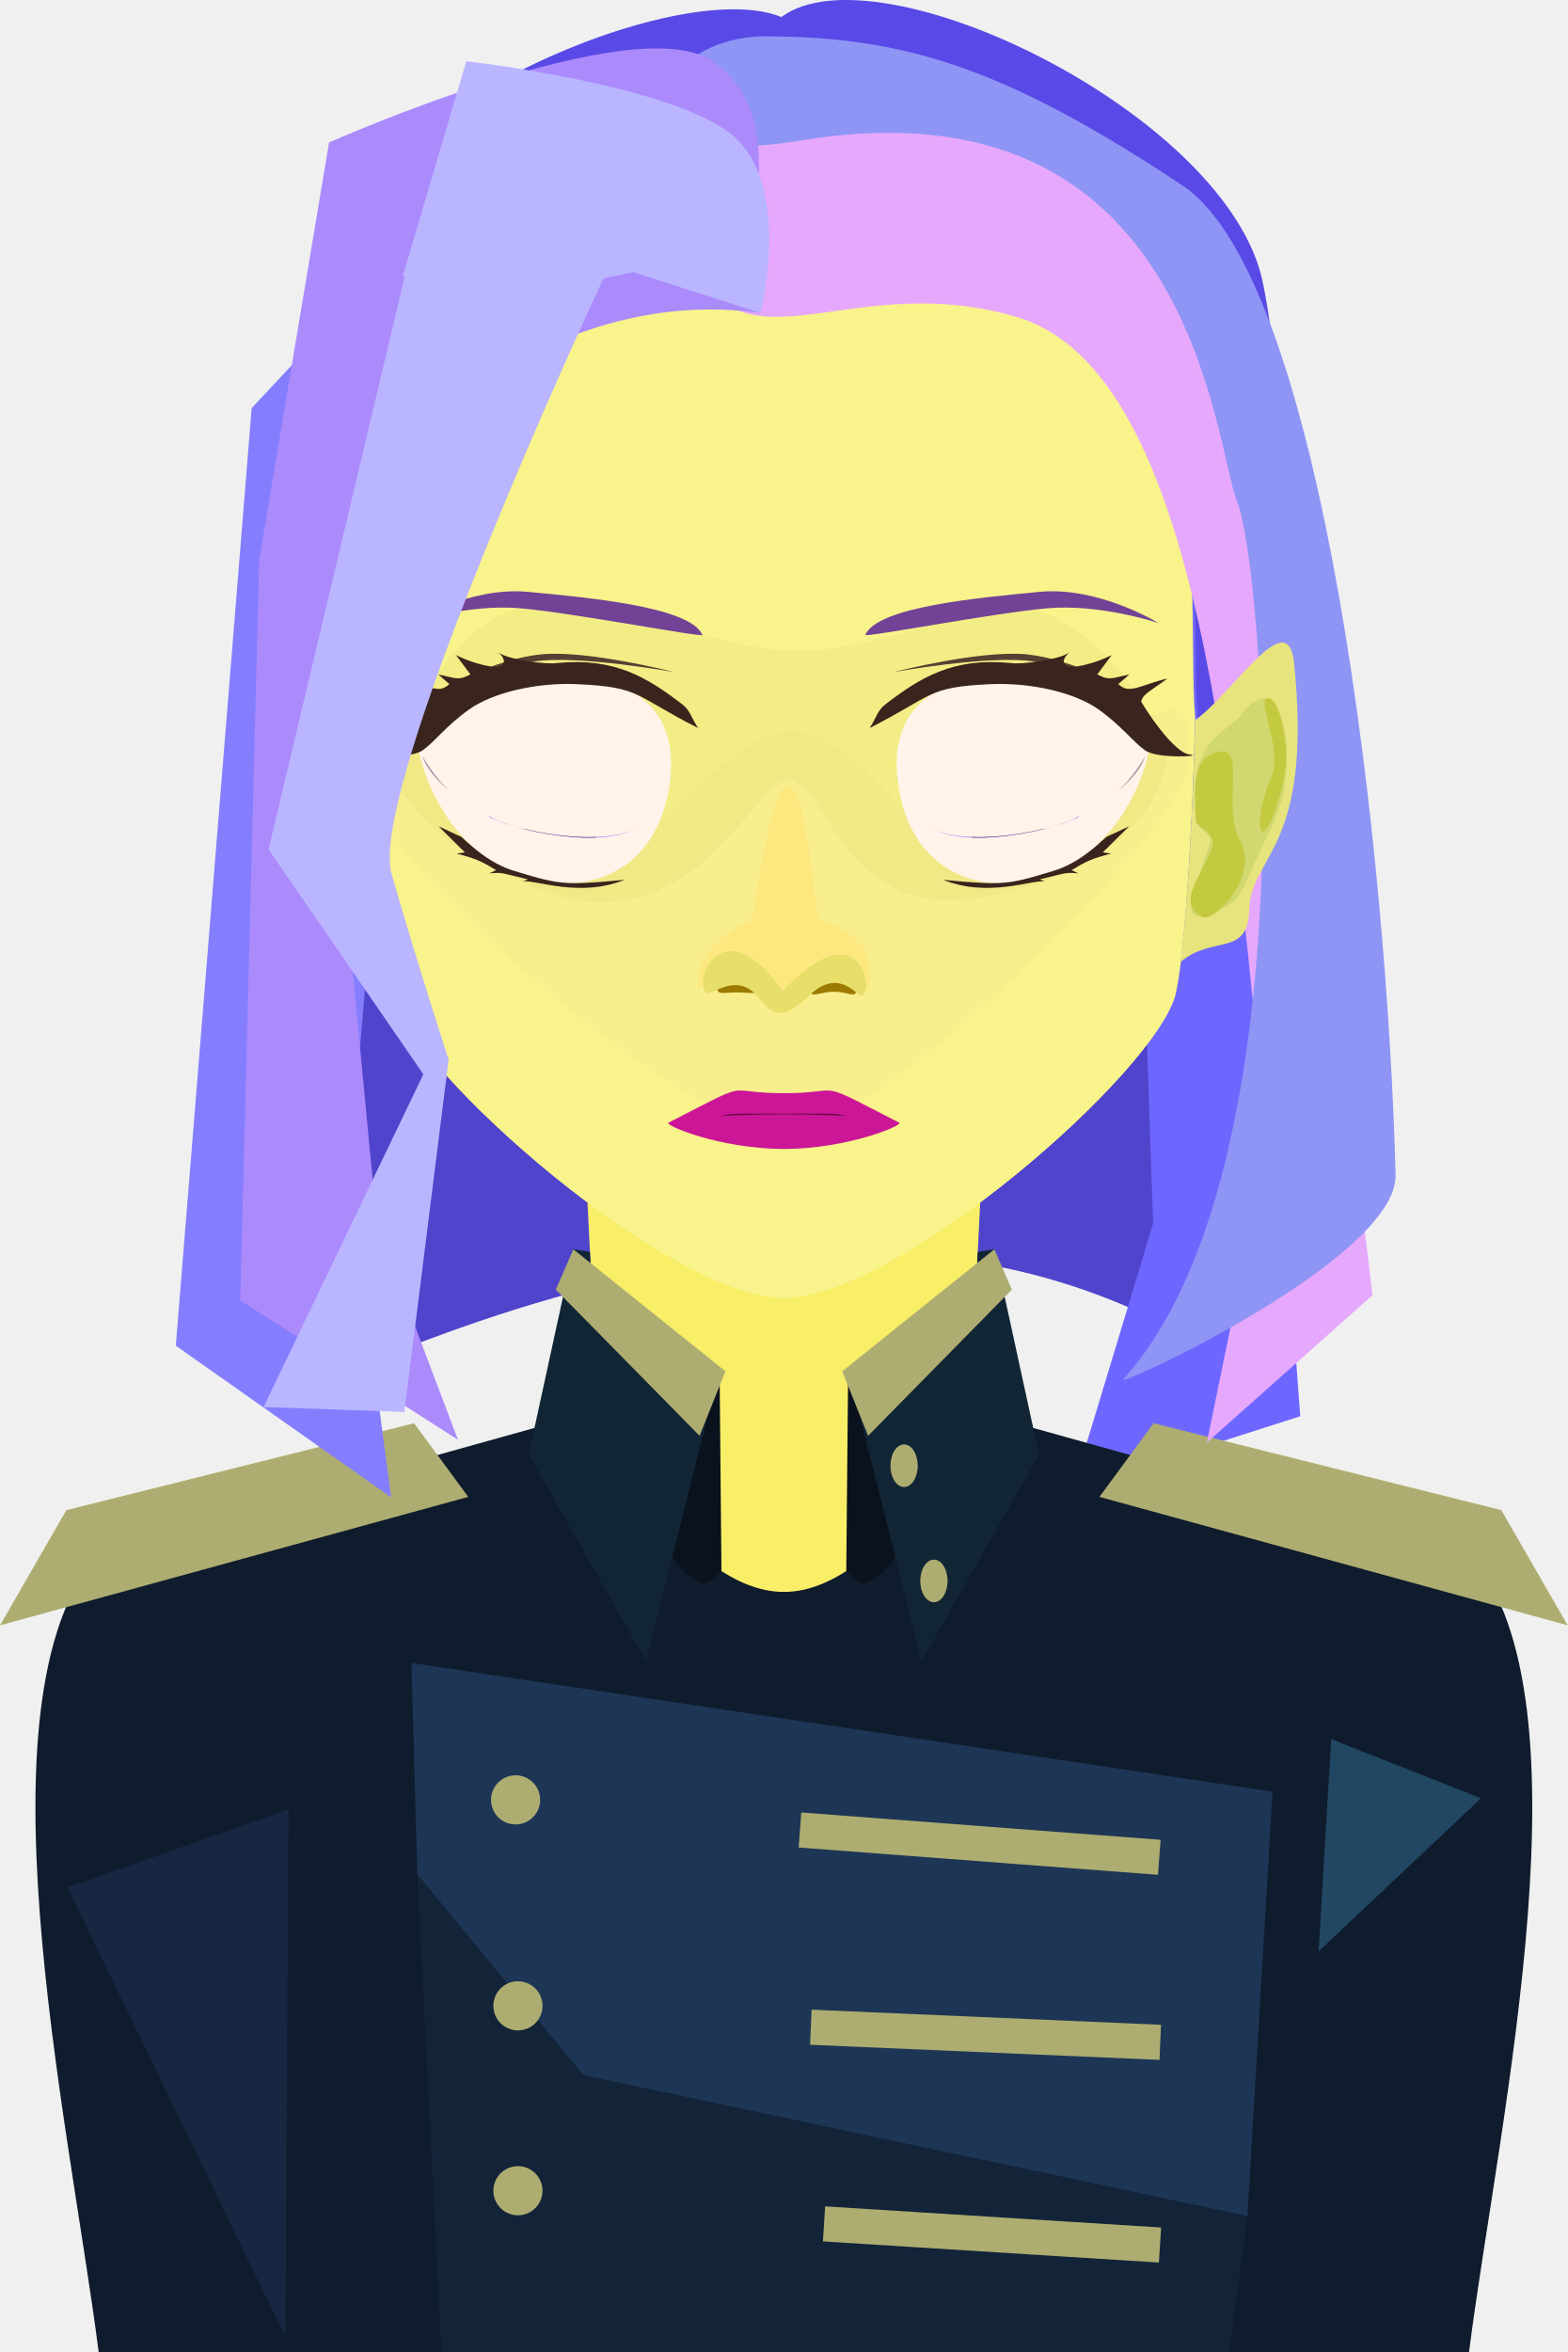
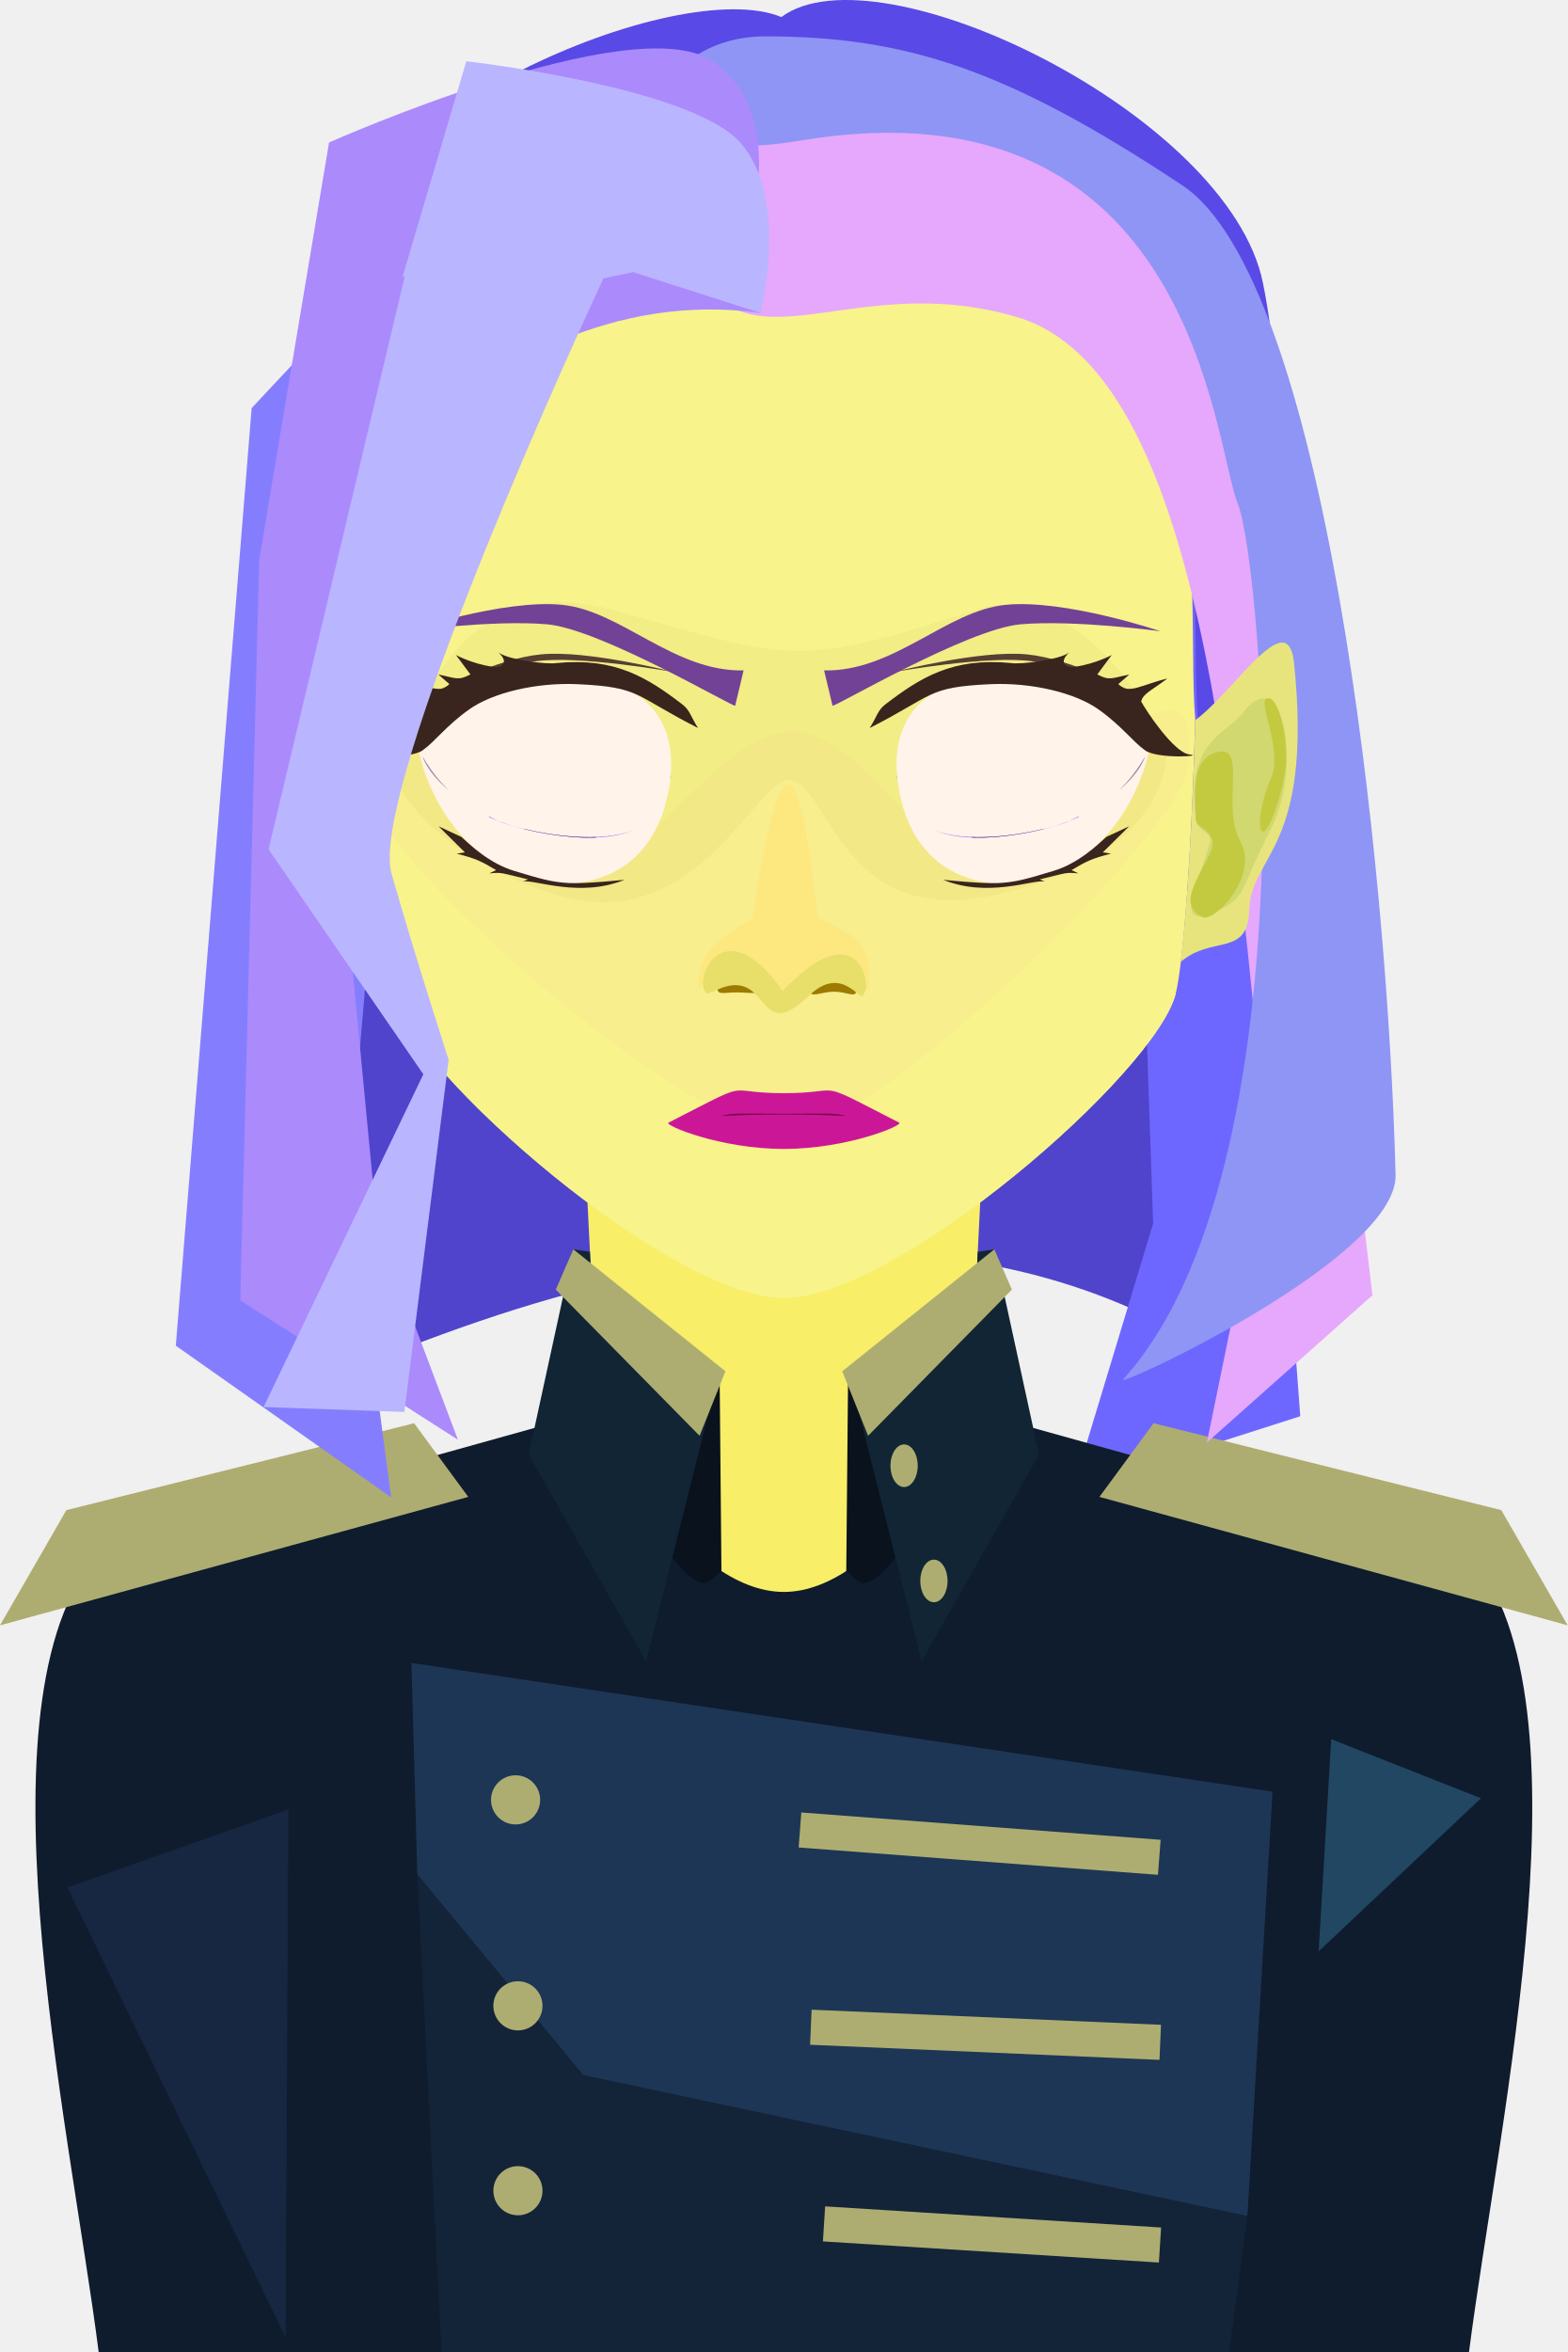
<svg xmlns="http://www.w3.org/2000/svg" xmlns:xlink="http://www.w3.org/1999/xlink" width="200" height="300" viewBox="0 0 200 300" version="1.1" id="svg1">
  <defs id="defs1">
    <clipPath clipPathUnits="userSpaceOnUse" id="clipPath27">
      <use x="0" y="0" xlink:href="#path79" id="use78" />
    </clipPath>
    <clipPath clipPathUnits="userSpaceOnUse" id="clipPath81">
      <use x="0" y="0" xlink:href="#path59" id="use81" />
    </clipPath>
  </defs>
  <g id="g38">
    <path id="path137" style="fill:#5044cc;fill-opacity:1;stroke-width:10.726;stroke-linecap:round;stroke-linejoin:round" d="M 100.348,5.772 C 70.055,5.771 47.246,32.655 47.243,44.89 L 38.904,177.363 c 55.25,-24.909 94.602,-22.012 122.875,0 L 153.441,44.89 C 153.439,32.657 130.641,5.773 100.348,5.772 Z" />
    <path style="font-variation-settings:normal;vector-effect:none;fill:#6e67ff;fill-opacity:1;stroke:none;stroke-width:792.628;stroke-linecap:butt;stroke-linejoin:miter;stroke-miterlimit:4;stroke-dasharray:none;stroke-dashoffset:0;stroke-opacity:1;-inkscape-stroke:none;stop-color:#000000" d="m 155.337,39.67 -11.514,19.448 3.29,96.949 -10.256,33.865 29.027,-9.289 z" id="path139" />
  </g>
  <g id="g39">
    <path id="path3" style="fill:#0f1c2d;fill-opacity:1;stroke-width:3.893;stroke-linecap:round;stroke-linejoin:round" d="M 100,173.26 13.195,197.475 C -3.817,215.063 8.778,270.221 12.588,300 H 187.412 c 3.809,-29.779 16.405,-84.937 -0.607,-102.525 z" />
    <g id="g40">
      <path id="rect13" style="fill:#aead71;stroke-width:4.776;stroke-linecap:round;stroke-linejoin:round" d="M 8.466,192.62 52.831,181.535 59.739,190.93 -3.7825843e-7,207.314 Z" />
      <path id="path26" style="fill:#aead71;stroke-width:4.776;stroke-linecap:round;stroke-linejoin:round" d="M 191.534,192.62 147.169,181.535 140.261,190.93 200,207.314 Z" />
    </g>
    <path id="rect1" style="fill:#f8ee68;stroke-width:3.374;stroke-linecap:round;stroke-linejoin:round" d="m 73.227,118.675 3.128,62.988 c 0,0 11.163,21.39 23.646,21.39 12.483,0 23.646,-21.39 23.646,-21.39 l 3.128,-62.988 h -26.773 z" />
    <g id="g41">
      <path id="rect16" style="fill:#1d3655;fill-opacity:1;stroke-width:4.776;stroke-linecap:round;stroke-linejoin:round" d="M 52.493,212.112 162.349,228.53 159.137,282.67 74.408,264.695 53.241,239.101 Z" />
      <path id="path32" style="font-variation-settings:normal;vector-effect:none;fill:#132439;fill-opacity:1;stroke:none;stroke-width:305.685;stroke-linecap:butt;stroke-linejoin:miter;stroke-miterlimit:4;stroke-dasharray:none;stroke-dashoffset:0;stroke-opacity:1;-inkscape-stroke:none;stop-color:#000000" d="M 53.24,239.102 56.33,300 H 156.801 l 2.336,-17.33 -84.729,-17.975 z" />
      <circle style="fill:#aead71;fill-opacity:1;stroke:none;stroke-width:0.448;stroke-linecap:round;stroke-linejoin:round" id="path22" cx="65.777" cy="229.575" r="3.134" />
      <circle style="fill:#aead71;fill-opacity:1;stroke:none;stroke-width:0.448;stroke-linecap:round;stroke-linejoin:round" id="circle22" cx="66.076" cy="255.845" r="3.134" />
      <circle style="fill:#aead71;fill-opacity:1;stroke:none;stroke-width:0.448;stroke-linecap:round;stroke-linejoin:round" id="circle23" cx="66.076" cy="279.428" r="3.134" />
      <path id="rect23" style="fill:#aead71;stroke-width:4.776;stroke-linecap:round;stroke-linejoin:round" d="m 102.229,231.184 45.84,3.485 -0.339,4.465 -45.84,-3.485 z" />
      <path id="rect24" style="fill:#aead71;stroke-width:4.705;stroke-linecap:round;stroke-linejoin:round" d="m 103.542,256.339 44.574,1.927 -0.193,4.473 -44.574,-1.927 z" />
      <path id="rect25" style="fill:#aead71;stroke-width:4.615;stroke-linecap:round;stroke-linejoin:round" d="m 105.268,281.426 42.861,2.696 -0.281,4.467 -42.861,-2.696 z" />
    </g>
    <g id="g42">
      <path style="font-variation-settings:normal;vector-effect:none;fill:#0a121d;fill-opacity:1;stroke:none;stroke-width:305.685;stroke-linecap:butt;stroke-linejoin:miter;stroke-miterlimit:4;stroke-dasharray:none;stroke-dashoffset:0;stroke-opacity:1;-inkscape-stroke:none;stop-color:#000000" d="m 91.803,174.944 0.237,25.446 c -1.011,0.811 -1.722,1.699 -2.333,1.549 -2.083,-0.508 -3.796,-3.001 -4.851,-4.654" id="path28" />
      <path style="font-variation-settings:normal;vector-effect:none;fill:#112534;fill-opacity:1;stroke:none;stroke-width:305.685;stroke-linecap:butt;stroke-linejoin:miter;stroke-miterlimit:4;stroke-dasharray:none;stroke-dashoffset:0;stroke-opacity:1;-inkscape-stroke:none;stop-color:#000000" d="m 91.722,174.972 -16.39,-13.783 -0.068,-1.517 -2.118,-0.321 -5.699,26.175 14.987,26.386 z" id="path8" />
      <path style="font-variation-settings:normal;vector-effect:none;fill:#aead71;fill-opacity:1;stroke:none;stroke-width:305.685;stroke-linecap:butt;stroke-linejoin:miter;stroke-miterlimit:4;stroke-dasharray:none;stroke-dashoffset:0;stroke-opacity:1;-inkscape-stroke:none;stop-color:#000000" d="m 73.147,159.352 19.402,15.555 -3.299,8.231 -18.344,-18.645 z" id="path16" />
      <path style="font-variation-settings:normal;vector-effect:none;fill:#0a121d;fill-opacity:1;stroke:none;stroke-width:305.685;stroke-linecap:butt;stroke-linejoin:miter;stroke-miterlimit:4;stroke-dasharray:none;stroke-dashoffset:0;stroke-opacity:1;-inkscape-stroke:none;stop-color:#000000" d="m 108.201,174.944 -0.237,25.446 c 1.011,0.811 1.722,1.699 2.333,1.549 2.083,-0.508 3.796,-3.001 4.851,-4.654" id="path29" />
      <path style="font-variation-settings:normal;vector-effect:none;fill:#112534;fill-opacity:1;stroke:none;stroke-width:305.685;stroke-linecap:butt;stroke-linejoin:miter;stroke-miterlimit:4;stroke-dasharray:none;stroke-dashoffset:0;stroke-opacity:1;-inkscape-stroke:none;stop-color:#000000" d="m 108.278,174.972 16.39,-13.783 0.068,-1.517 2.118,-0.321 5.699,26.175 -14.987,26.386 z" id="path19" />
      <path style="font-variation-settings:normal;vector-effect:none;fill:#aead71;fill-opacity:1;stroke:none;stroke-width:305.685;stroke-linecap:butt;stroke-linejoin:miter;stroke-miterlimit:4;stroke-dasharray:none;stroke-dashoffset:0;stroke-opacity:1;-inkscape-stroke:none;stop-color:#000000" d="m 126.853,159.352 -19.402,15.555 3.299,8.231 18.344,-18.645 z" id="path21" />
      <ellipse style="fill:#aead71;fill-opacity:1;stroke:none;stroke-width:4.776;stroke-linecap:round;stroke-linejoin:round" id="path27" cx="115.34" cy="186.954" rx="1.741" ry="2.718" />
      <ellipse style="fill:#aead71;fill-opacity:1;stroke:none;stroke-width:4.776;stroke-linecap:round;stroke-linejoin:round" id="ellipse27" cx="119.146" cy="201.651" rx="1.741" ry="2.718" />
    </g>
    <path style="font-variation-settings:normal;vector-effect:none;fill:#214762;fill-opacity:1;stroke:none;stroke-width:367.603;stroke-linecap:butt;stroke-linejoin:miter;stroke-miterlimit:4;stroke-dasharray:none;stroke-dashoffset:0;stroke-opacity:1;-inkscape-stroke:none;stop-color:#000000" d="m 168.227,248.9 20.711,-19.529 -19.105,-7.541 z" id="path31" />
    <path style="font-variation-settings:normal;vector-effect:none;fill:#172641;fill-opacity:1;stroke:none;stroke-width:305.693;stroke-linecap:butt;stroke-linejoin:miter;stroke-miterlimit:4;stroke-dasharray:none;stroke-dashoffset:0;stroke-opacity:1;-inkscape-stroke:none;stop-color:#000000" d="m 8.601,240.746 28.2,-9.955 -0.366,67.352 z" id="path30" />
  </g>
  <g id="g44">
    <path id="path77" style="fill:#f8f38b;fill-opacity:1;stroke-width:17.342;stroke-linecap:round;stroke-linejoin:round" d="m 100.014,24.678 c -59.78,0 -50.869,48.433 -52.498,67.083 0.437,16.632 1.516,31.106 2.5,35.002 2.549,10.084 35.559,38.798 49.984,38.798 14.425,0 47.44,-28.715 49.988,-38.798 0.985,-3.899 2.059,-18.399 2.495,-35.053 -1.609,-18.685 7.26,-67.032 -52.47,-67.032 z" />
    <path id="path88" style="fill:#826500;fill-opacity:0.05;stroke-width:12.385;stroke-linecap:round;stroke-linejoin:round" d="m 148.864,96.099 c 0,0 0.294,13.406 -22.333,18.137 -19.52,4.082 -20.737,-14.606 -25.957,-14.747 C 95.916,99.948 88.546,120.276 69.771,113.769 54.301,108.407 48.45,98.718 50.304,95.748 54.325,89.305 59.328,72.53 78.318,77.834 c 23.314,6.512 22.98,7.512 47.573,-0.499 11.878,-1.653 20.91,12.085 22.973,18.763 z" />
    <path id="path87" style="fill:#f7ac9f;fill-opacity:0.076;stroke-width:11.691;stroke-linecap:round;stroke-linejoin:round" d="M 151.562,97.929 C 150.759,105.843 110.892,145.403 99.847,144.491 86.317,143.373 47.746,109.202 47.396,101.262 c -1.231,-27.971 26.775,14.114 34.166,6.546 18.234,-18.668 20.538,-19.514 36.462,-1.304 8.978,10.267 35.955,-32.437 33.536,-8.575 z" />
    <g id="g64" style="display:inline;fill:#cb1797;fill-opacity:1">
      <g id="g69" style="display:inline;fill:#cb1797;fill-opacity:1">
        <path id="path4" style="display:inline;fill:#f8f38b;fill-opacity:1;stroke-width:17.342;stroke-linecap:round;stroke-linejoin:round" d="m 100.014,152.412 c -18.728,0.002 -49.998,-25.65 -49.998,-25.65 2.549,10.084 35.559,38.798 49.984,38.798 14.425,0 47.44,-28.715 49.988,-38.798 0,0 -31.247,25.648 -49.974,25.65 z" />
        <path id="path68" style="fill:#720c4b;fill-opacity:1;stroke:none;stroke-width:10.6;stroke-linecap:round;stroke-linejoin:round" d="m 95.104,139.635 c -1.165,0.054 -2.265,0.728 -7.702,3.509 -0.52,0.266 5.641,2.868 12.598,2.867 6.957,8.6e-4 13.118,-2.601 12.598,-2.867 -5.437,-2.782 -6.537,-3.455 -7.702,-3.509 -0.906,-0.042 -1.853,0.289 -4.896,0.29 -3.044,-5.4e-4 -3.991,-0.332 -4.896,-0.29 z" />
        <path id="path69" style="fill:#cb1797;fill-opacity:1;stroke:none;stroke-width:12.385;stroke-linecap:round;stroke-linejoin:round" d="m 94.279,139.098 c -1.361,0.063 -2.646,0.85 -8.998,4.1 -0.608,0.311 6.59,3.351 14.719,3.35 8.129,0.001 15.327,-3.039 14.719,-3.35 -6.352,-3.25 -7.638,-4.037 -8.998,-4.1 -1.058,-0.05 -2.164,0.338 -5.721,0.339 -3.556,-6.3e-4 -4.662,-0.388 -5.721,-0.339 z m 5.721,2.957 c 5.515,-6e-5 6.546,-0.136 7.946,0.296 -1.987,-0.103 -4.718,-0.193 -7.946,-0.193 -3.228,0 -5.959,0.091 -7.946,0.193 1.4,-0.432 2.431,-0.296 7.946,-0.296 z" />
      </g>
      <g id="g1" style="display:none">
        <path id="path2" style="display:inline;fill:#f8f38b;fill-opacity:1;stroke-width:17.342;stroke-linecap:round;stroke-linejoin:round" d="m 100.014,158.076 c -18.728,0.002 -49.998,-31.314 -49.998,-31.314 2.549,10.084 35.559,44.462 49.984,44.462 14.425,0 47.44,-34.379 49.988,-44.462 0,0 -31.247,31.312 -49.974,31.314 z" />
        <path id="path65" style="display:inline;fill:#720c4b;fill-opacity:1;stroke:none;stroke-width:10.6;stroke-linecap:round;stroke-linejoin:round" d="m 94.275,139.083 c -1.165,0.054 -2.299,3.835 -7.736,6.617 -0.52,0.266 6.504,6.77 13.461,6.769 6.957,8.6e-4 13.843,-6.399 13.323,-6.665 -5.437,-2.782 -6.641,-6.597 -7.805,-6.651 -0.906,-0.042 -2.474,0.151 -5.518,0.152 -3.044,-5.4e-4 -4.819,-0.263 -5.725,-0.221 z" />
        <path id="path18" style="fill:#cb1797;fill-opacity:1;stroke:none;stroke-width:12.385;stroke-linecap:round;stroke-linejoin:round" d="m 94.279,138.201 c -1.361,0.063 -2.646,4.165 -8.998,7.415 -0.608,0.311 6.59,7.398 14.719,7.397 8.129,10e-4 15.327,-7.086 14.719,-7.397 -6.352,-3.25 -7.638,-7.351 -8.998,-7.415 -1.058,-0.05 -2.164,0.338 -5.721,0.339 -3.556,-6.3e-4 -4.662,-0.388 -5.721,-0.339 z m 5.721,2.129 c 5.515,-6e-5 9.049,8.542 10.984,5.889 -2.746,0.631 -6.522,1.92 -10.984,1.92 -4.463,0 -8.238,-1.289 -10.984,-1.92 1.936,2.653 5.47,-5.89 10.984,-5.889 z" />
      </g>
      <g id="g67" style="display:none;fill:#cb1797;fill-opacity:1">
        <path id="path1" style="fill:#f8f38b;fill-opacity:1;stroke-width:17.342;stroke-linecap:round;stroke-linejoin:round" d="m 100.014,152.412 c -18.728,0.002 -49.998,-25.65 -49.998,-25.65 2.549,10.084 35.559,38.798 49.984,38.798 14.425,0 47.44,-28.715 49.988,-38.798 0,0 -31.247,25.648 -49.974,25.65 z" />
        <path id="path66" style="fill:#720c4b;fill-opacity:1;stroke:none;stroke-width:10.6;stroke-linecap:round;stroke-linejoin:round" d="m 95.104,139.635 c -1.165,0.054 -5.683,1.314 -11.217,1.263 -0.52,0.266 9.156,5.944 16.114,5.944 6.957,8.6e-4 18.099,-6.752 17.578,-7.018 -7.097,1.271 -11.517,-0.135 -12.682,-0.189 -0.906,-0.042 -1.853,0.289 -4.896,0.29 -3.044,-5.4e-4 -3.991,-0.332 -4.896,-0.29 z" />
        <path id="path67" style="fill:#cb1797;fill-opacity:1;stroke:none;stroke-width:12.385;stroke-linecap:round;stroke-linejoin:round" d="m 94.279,138.778 c -1.361,0.063 -5.678,3.09 -13.722,0.416 -0.803,0.311 11.314,8.11 19.443,8.109 8.129,0.001 21.369,-9.067 20.566,-9.378 -9.167,3.944 -13.484,0.916 -14.845,0.853 -1.058,-0.05 -2.164,0.7 -5.721,0.701 -3.556,-6.3e-4 -4.662,-0.75 -5.721,-0.701 z m 5.721,3.674 c 5.515,-6e-5 9.39,-1.015 11.399,-0.584 -2.85,-0.103 -8.17,1.101 -11.399,1.101 -3.228,0 -8.549,-1.204 -11.399,-1.101 2.009,-0.432 5.884,0.584 11.399,0.584 z" />
      </g>
    </g>
    <g id="g45">
      <path id="path82" style="fill:#fde880;fill-opacity:1;stroke-width:12.765;stroke-linecap:round;stroke-linejoin:round" d="m 110.943,126.368 c 0.056,1.191 -2.552,-6.942 -7.065,-2.71 -3.922,3.678 -5.001,2.969 -7.195,0.294 -3.01,-3.669 -7.615,2.946 -7.626,2.089 -0.037,-2.928 0.741,-5.645 6.792,-8.729 0.308,-0.157 2.333,-17.229 4.704,-17.189 2.371,0.043 3.393,16.846 4.065,17.125 6.487,2.691 6.325,4.41 6.325,9.12 z" />
      <path id="path86" style="fill:#9d7a00;fill-opacity:1;stroke-width:16.089;stroke-linecap:round;stroke-linejoin:round" d="m 109.218,126.398 c 0,0.944 -1.183,0.092 -2.801,0.092 -1.618,0 -3.058,0.851 -3.058,-0.092 0,-0.944 1.311,-1.709 2.929,-1.709 1.618,0 2.929,0.765 2.929,1.709 z" />
      <path id="ellipse86" style="fill:#9d7a00;fill-opacity:1;stroke-width:16.089;stroke-linecap:round;stroke-linejoin:round" d="m 97.372,126.028 c 0,0.944 -1.782,0.554 -3.4,0.554 -1.618,0 -2.459,0.39 -2.459,-0.554 0,-0.944 1.311,-1.709 2.929,-1.709 1.618,0 2.929,0.765 2.929,1.709 z" />
      <path id="path85" style="fill:#e8de6a;fill-opacity:1;stroke-width:11.708;stroke-linecap:round;stroke-linejoin:round" d="m 110.154,126.904 c -0.452,0.978 -2.702,-3.881 -6.84,1.8e-4 -3.597,3.373 -4.587,2.723 -6.599,0.27 -2.761,-3.365 -6.081,-0.006 -6.625,-0.532 -1.754,-1.681 2.244,-10.954 9.76,-0.253 9.466,-9.867 11.059,-1.117 10.607,-0.14 z" />
    </g>
    <g id="g78">
      <g id="g85">
        <g id="g89">
          <path id="path59" style="display:inline;fill:#fff3ea;fill-opacity:1;stroke-width:19.83;stroke-linecap:round;stroke-linejoin:round" d="m 85.552,98.894 c 0.003,-0.545 1.264,9.547 -13.797,7.738 -11.2,-1.345 -15.299,-5.836 -17.837,-10.135 0,0 0.991,4.244 9.924,8.338 1.687,0.773 21.637,6.402 21.71,-5.941 z" />
        </g>
        <g id="g88" style="display:inline">
          <path id="path60" style="display:inline;fill:#fff3ea;fill-opacity:1;stroke-width:19.83;stroke-linecap:round;stroke-linejoin:round" d="m 85.552,98.894 c 0.652,-6.843 -3.163,-12.005 -11.241,-12.088 -9.759,-0.101 -13.558,1.588 -20.833,9.203 0,0 1.544,8.808 9.374,14.027 7.387,4.923 21.249,4.087 22.699,-11.141 z" />
        </g>
      </g>
      <g id="g84" clip-path="url(#clipPath81)">
        <g id="g95">
          <ellipse style="fill:#9a57f9;fill-opacity:1;stroke-width:10.83;stroke-linecap:round;stroke-linejoin:round" id="ellipse65" cx="72.191" cy="100.241" rx="10.525" ry="10.799" />
          <circle style="fill:#442457;fill-opacity:1;stroke-width:28.797;stroke-linecap:round;stroke-linejoin:round" id="circle65" cx="72.104" cy="100.779" r="7.199" />
        </g>
        <path id="path70" style="fill:#1a023d;fill-opacity:0.416;stroke-width:17.003;stroke-linecap:round;stroke-linejoin:round" d="m 52.9,101.359 c 0.043,3.39 7.776,-4.791 18.807,-4.791 11.031,0 17.953,5.855 17.953,2.465 0,-3.391 -5.883,-12.944 -16.915,-12.944 -8.511,0.344 -19.97,5.05 -19.846,15.271 z" />
        <ellipse style="fill:#ffffff;fill-opacity:1;stroke:none;stroke-width:9.854;stroke-linecap:round;stroke-linejoin:round" id="ellipse70" cx="66.239" cy="100.91" rx="2.686" ry="1.569" />
      </g>
      <g id="g79">
        <g id="g87" style="display:none">
          <path style="font-variation-settings:normal;vector-effect:none;fill:#573f33;fill-opacity:1;stroke:none;stroke-width:792.625;stroke-linecap:butt;stroke-linejoin:miter;stroke-miterlimit:4;stroke-dasharray:none;stroke-dashoffset:0;stroke-opacity:1;-inkscape-stroke:none;stop-color:#000000" d="m 85.949,88.158 c 0,0 -12.16,-2.185 -17.706,-1.355 -5.547,0.83 -12.094,3.628 -12.094,3.628 0,0 6.892,-3.929 12.844,-4.523 5.952,-0.594 16.956,2.25 16.956,2.25 z" id="path71" />
          <path style="font-variation-settings:normal;vector-effect:none;fill:#39251d;fill-opacity:1;stroke:none;stroke-width:792.625;stroke-linecap:butt;stroke-linejoin:miter;stroke-miterlimit:4;stroke-dasharray:none;stroke-dashoffset:0;stroke-opacity:1;-inkscape-stroke:none;stop-color:#000000" d="m 87.423,99.907 c -0.897,1.395 -1.412,1.934 -2.08,2.927 -2.7,4.009 -6.274,6.626 -13.724,5.901 -1.164,-0.23 -6.892,-1.055 -8.073,-0.116 2.065,-0.995 0.397,-2.534 -0.833,-2.345 -2.604,0.401 -3.432,1.623 -3.432,1.623 l 1.011,-2.572 c -1.616,-0.856 -1.506,-0.776 -3.161,0.476 l 0.472,-1.699 c -1.213,-1.448 -2.424,-0.536 -5.287,1.288 1.612,-2.041 2.134,-2.501 2.376,-3.512 -0.488,-0.943 -4.124,-6.391 -6.162,-6.613 -2.038,-0.222 4.233,0.366 5.842,1.493 1.609,1.128 1.315,2.63 4.694,4.553 3.38,1.923 5.989,4.714 14.169,5.265 8.18,0.551 7.781,-1.184 14.187,-6.668 z" id="path72" />
          <path style="font-variation-settings:normal;vector-effect:none;fill:#39251d;fill-opacity:1;stroke:none;stroke-width:792.625;stroke-linecap:butt;stroke-linejoin:miter;stroke-miterlimit:4;stroke-dasharray:none;stroke-dashoffset:0;stroke-opacity:1;-inkscape-stroke:none;stop-color:#000000" d="m 72.968,106.911 c -2.196,-0.104 -3.67,-0.546 -6.952,-1.535 -3.282,-0.989 -6.234,-2.821 -7.383,-3.843 l -2.895,-1.476 3.94,2.939 -1.026,-0.038 c 2.462,0.643 3.193,1.042 5.102,2.192 l -1.034,0.136 c 1.735,0.166 1.374,0.282 4.997,1.156 l -0.839,0.011 c 1.529,0.036 7.012,2.136 12.715,-0.198 0,0 -4.429,0.763 -6.625,0.657 z" id="path73" />
        </g>
        <g id="g86">
          <path style="font-variation-settings:normal;vector-effect:none;fill:#573f33;fill-opacity:1;stroke:none;stroke-width:792.625;stroke-linecap:butt;stroke-linejoin:miter;stroke-miterlimit:4;stroke-dasharray:none;stroke-dashoffset:0;stroke-opacity:1;-inkscape-stroke:none;stop-color:#000000" d="m 85.949,85.717 c 0,0 -12.16,-2.185 -17.706,-1.355 -5.547,0.83 -12.094,3.628 -12.094,3.628 0,0 6.892,-3.929 12.844,-4.523 5.952,-0.594 16.956,2.25 16.956,2.25 z" id="path74" />
          <path style="font-variation-settings:normal;vector-effect:none;fill:#39251d;fill-opacity:1;stroke:none;stroke-width:792.625;stroke-linecap:butt;stroke-linejoin:miter;stroke-miterlimit:4;stroke-dasharray:none;stroke-dashoffset:0;stroke-opacity:1;-inkscape-stroke:none;stop-color:#000000" d="m 89.051,92.859 c -0.897,-1.395 -1.027,-2.269 -1.977,-2.996 -4.467,-3.42 -8.575,-6.019 -16.025,-5.295 -1.164,0.23 -6.288,-0.415 -7.469,-1.353 1.443,1.306 0.432,2.016 -0.798,1.827 -2.604,-0.401 -4.608,-1.491 -4.608,-1.491 l 1.841,2.475 c -1.616,0.856 -1.896,0.435 -4.088,0.012 l 1.4,1.21 c -1.213,1.448 -3.136,0.012 -6.264,-0.702 2.002,1.504 3.111,1.915 3.353,2.926 -0.488,0.943 -4.124,6.538 -6.162,6.76 -2.038,0.222 4.037,0.612 5.647,-0.515 1.609,-1.128 2.964,-3.108 5.964,-5.238 3,-2.13 8.572,-3.454 13.815,-3.211 8.131,0.376 7.158,1.424 15.371,5.591 z" id="path75" />
          <path style="font-variation-settings:normal;vector-effect:none;fill:#39251d;fill-opacity:1;stroke:none;stroke-width:792.625;stroke-linecap:butt;stroke-linejoin:miter;stroke-miterlimit:4;stroke-dasharray:none;stroke-dashoffset:0;stroke-opacity:1;-inkscape-stroke:none;stop-color:#000000" d="m 72.598,112.633 c -2.196,-0.104 -3.67,-0.546 -6.952,-1.535 -3.282,-0.989 -5.649,-3.333 -6.797,-4.355 l -2.895,-1.342 3.354,3.318 -1.052,0.16 c 2.462,0.643 3.133,0.956 5.042,2.105 l -0.87,0.412 c 1.709,-0.128 1.296,-0.107 4.919,0.768 l -0.615,0.261 c 1.563,-0.24 7.251,2.123 12.955,-0.211 0,0 -4.892,0.525 -7.089,0.42 z" id="path76" />
        </g>
      </g>
    </g>
    <g id="g4">
      <g id="g26">
        <g id="g27" style="display:none">
          <path id="path79" style="display:inline;fill:#fff3ea;fill-opacity:1;stroke-width:19.83;stroke-linecap:round;stroke-linejoin:round" d="m 114.448,98.894 c -0.003,-0.545 -1.264,9.547 13.797,7.738 11.2,-1.345 15.299,-5.836 17.837,-10.135 0,0 -0.991,4.244 -9.924,8.338 -1.687,0.773 -21.637,6.402 -21.71,-5.941 z" />
        </g>
        <g id="g28" style="display:inline">
          <path id="path7" style="display:inline;fill:#fff3ea;fill-opacity:1;stroke-width:19.83;stroke-linecap:round;stroke-linejoin:round" d="m 114.448,98.894 c -0.652,-6.843 3.163,-12.005 11.241,-12.088 9.759,-0.101 13.558,1.588 20.833,9.203 0,0 -1.544,8.808 -9.374,14.027 -7.387,4.923 -21.249,4.087 -22.699,-11.141 z" />
        </g>
      </g>
      <g id="g55" clip-path="url(#clipPath27)">
        <g id="g63">
          <ellipse style="fill:#9a57f9;fill-opacity:1;stroke-width:10.83;stroke-linecap:round;stroke-linejoin:round" id="path5" cx="127.81" cy="100.241" rx="10.525" ry="10.799" />
          <circle style="fill:#442457;fill-opacity:1;stroke-width:28.797;stroke-linecap:round;stroke-linejoin:round" id="path6" cx="127.896" cy="100.779" r="7.199" />
        </g>
        <path id="path14" style="fill:#1a023d;fill-opacity:0.416;stroke-width:17.003;stroke-linecap:round;stroke-linejoin:round" d="m 147.1,101.359 c -0.043,3.39 -7.776,-4.791 -18.807,-4.791 -11.031,0 -17.953,5.855 -17.953,2.465 0,-3.391 5.883,-12.944 16.915,-12.944 8.511,0.344 19.97,5.05 19.846,15.271 z" />
        <ellipse style="fill:#ffffff;fill-opacity:1;stroke:none;stroke-width:9.854;stroke-linecap:round;stroke-linejoin:round" id="path11" cx="133.762" cy="100.91" rx="2.686" ry="1.569" />
      </g>
      <g id="g25">
        <g id="g46" style="display:none">
          <path style="font-variation-settings:normal;vector-effect:none;fill:#573f33;fill-opacity:1;stroke:none;stroke-width:792.625;stroke-linecap:butt;stroke-linejoin:miter;stroke-miterlimit:4;stroke-dasharray:none;stroke-dashoffset:0;stroke-opacity:1;-inkscape-stroke:none;stop-color:#000000" d="m 114.052,88.158 c 0,0 12.16,-2.185 17.706,-1.355 5.547,0.83 12.094,3.628 12.094,3.628 0,0 -6.892,-3.929 -12.844,-4.523 -5.952,-0.594 -16.956,2.25 -16.956,2.25 z" id="path23" />
          <path style="font-variation-settings:normal;vector-effect:none;fill:#39251d;fill-opacity:1;stroke:none;stroke-width:792.625;stroke-linecap:butt;stroke-linejoin:miter;stroke-miterlimit:4;stroke-dasharray:none;stroke-dashoffset:0;stroke-opacity:1;-inkscape-stroke:none;stop-color:#000000" d="m 112.578,99.907 c 0.897,1.395 1.412,1.934 2.08,2.927 2.7,4.009 6.274,6.626 13.724,5.901 1.164,-0.23 6.892,-1.055 8.073,-0.116 -2.065,-0.995 -0.397,-2.534 0.833,-2.345 2.604,0.401 3.432,1.623 3.432,1.623 l -1.011,-2.572 c 1.616,-0.856 1.506,-0.776 3.161,0.476 l -0.472,-1.699 c 1.213,-1.448 2.424,-0.536 5.287,1.288 -1.612,-2.041 -2.134,-2.501 -2.376,-3.512 0.488,-0.943 4.124,-6.391 6.162,-6.613 2.038,-0.222 -4.233,0.366 -5.842,1.493 -1.609,1.128 -1.315,2.63 -4.694,4.553 -3.38,1.923 -5.989,4.714 -14.169,5.265 -8.18,0.551 -7.781,-1.184 -14.187,-6.668 z" id="path10" />
          <path style="font-variation-settings:normal;vector-effect:none;fill:#39251d;fill-opacity:1;stroke:none;stroke-width:792.625;stroke-linecap:butt;stroke-linejoin:miter;stroke-miterlimit:4;stroke-dasharray:none;stroke-dashoffset:0;stroke-opacity:1;-inkscape-stroke:none;stop-color:#000000" d="m 127.032,106.911 c 2.196,-0.104 3.67,-0.546 6.952,-1.535 3.282,-0.989 6.234,-2.821 7.383,-3.843 l 2.895,-1.476 -3.94,2.939 1.026,-0.038 c -2.462,0.643 -3.193,1.042 -5.102,2.192 l 1.034,0.136 c -1.735,0.166 -1.374,0.282 -4.997,1.156 l 0.839,0.011 c -1.529,0.036 -7.012,2.136 -12.715,-0.198 0,0 4.429,0.763 6.625,0.657 z" id="path17" />
        </g>
        <g id="g24" style="display:inline">
          <path style="font-variation-settings:normal;vector-effect:none;fill:#573f33;fill-opacity:1;stroke:none;stroke-width:792.625;stroke-linecap:butt;stroke-linejoin:miter;stroke-miterlimit:4;stroke-dasharray:none;stroke-dashoffset:0;stroke-opacity:1;-inkscape-stroke:none;stop-color:#000000" d="m 114.052,85.717 c 0,0 12.16,-2.185 17.706,-1.355 5.547,0.83 12.094,3.628 12.094,3.628 0,0 -6.892,-3.929 -12.844,-4.523 -5.952,-0.594 -16.956,2.25 -16.956,2.25 z" id="path13" />
          <path style="font-variation-settings:normal;vector-effect:none;fill:#39251d;fill-opacity:1;stroke:none;stroke-width:792.625;stroke-linecap:butt;stroke-linejoin:miter;stroke-miterlimit:4;stroke-dasharray:none;stroke-dashoffset:0;stroke-opacity:1;-inkscape-stroke:none;stop-color:#000000" d="m 110.95,92.859 c 0.897,-1.395 1.027,-2.269 1.977,-2.996 4.467,-3.42 8.575,-6.019 16.025,-5.295 1.164,0.23 6.288,-0.415 7.469,-1.353 -1.443,1.306 -0.432,2.016 0.798,1.827 2.604,-0.401 4.608,-1.491 4.608,-1.491 l -1.841,2.475 c 1.616,0.856 1.896,0.435 4.088,0.012 l -1.4,1.21 c 1.213,1.448 3.136,0.012 6.264,-0.702 -2.002,1.504 -3.111,1.915 -3.353,2.926 0.488,0.943 4.124,6.538 6.162,6.76 2.038,0.222 -4.037,0.612 -5.647,-0.515 -1.609,-1.128 -2.964,-3.108 -5.964,-5.238 -3,-2.13 -8.572,-3.454 -13.815,-3.211 -8.131,0.376 -7.158,1.424 -15.371,5.591 z" id="path20" />
          <path style="font-variation-settings:normal;vector-effect:none;fill:#39251d;fill-opacity:1;stroke:none;stroke-width:792.625;stroke-linecap:butt;stroke-linejoin:miter;stroke-miterlimit:4;stroke-dasharray:none;stroke-dashoffset:0;stroke-opacity:1;-inkscape-stroke:none;stop-color:#000000" d="m 127.403,112.633 c 2.196,-0.104 3.67,-0.546 6.952,-1.535 3.282,-0.989 5.649,-3.333 6.797,-4.355 l 2.895,-1.342 -3.354,3.318 1.052,0.16 c -2.462,0.643 -3.133,0.956 -5.042,2.105 l 0.87,0.412 c -1.709,-0.128 -1.296,-0.107 -4.919,0.768 l 0.615,0.261 c -1.563,-0.24 -7.251,2.123 -12.955,-0.211 0,0 4.892,0.525 7.089,0.42 z" id="path24" />
        </g>
      </g>
    </g>
    <g id="g48">
      <path id="path133" style="font-variation-settings:normal;vector-effect:none;fill:#e7e47e;fill-opacity:1;stroke:none;stroke-width:792.625;stroke-linecap:butt;stroke-linejoin:miter;stroke-miterlimit:4;stroke-dasharray:none;stroke-dashoffset:0;stroke-opacity:1;-inkscape-stroke:none;stop-color:#000000" d="m 36.395,81.965 c 2.446,-0.087 7.295,7.083 11.115,9.893 0.344,13.004 1.086,24.534 1.863,30.841 -4.001,-3.467 -8.587,-0.558 -8.744,-6.64 -0.182,-7.022 -8.17,-7.686 -5.721,-31.494 0.188,-1.824 0.719,-2.573 1.488,-2.6 z" />
      <path id="path134" style="fill:#d1d870;fill-opacity:1;stroke-width:12.385;stroke-linecap:round;stroke-linejoin:round" d="m 37.907,105.851 c 3.733,7.214 3.123,8.458 6.028,9.966 7.086,3.677 3.109,-2.947 1.684,-8.468 -0.277,-1.074 1.586,-1.44 1.77,-2.61 1.596,-10.154 -3.959,-11.172 -5.926,-13.788 -5.146,-6.845 -7.735,6.824 -3.556,14.9 z" />
      <path id="path135" style="fill:#c4ca40;fill-opacity:1;stroke-width:19.125;stroke-linecap:round;stroke-linejoin:round" d="m 41.758,107.325 c -2.461,4.369 3.371,10.514 4.923,9.629 2.857,-1.629 0.886,-4.209 -0.939,-7.861 -1.602,-3.206 1.675,-3.231 1.705,-4.547 0.084,-3.693 0.617,-8.017 -2.963,-8.66 -3.58,-0.643 -0.266,7.071 -2.727,11.44 z" />
      <path id="path136" style="fill:#c4ca40;fill-opacity:1;stroke-width:18.15;stroke-linecap:round;stroke-linejoin:round" d="m 35.913,96.812 c 0.056,3.243 2.083,9.479 2.98,9.264 0.8,-0.194 0.29,-3.841 -1.048,-6.849 -1.658,-3.727 2.212,-10.459 0.26,-10.158 -1.397,0.216 -2.239,5.061 -2.192,7.743 z" />
    </g>
    <g id="g49">
-       <path style="font-variation-settings:normal;display:inline;vector-effect:none;fill:#724297;fill-opacity:1;stroke:none;stroke-width:760.648;stroke-linecap:butt;stroke-linejoin:miter;stroke-miterlimit:4;stroke-dasharray:none;stroke-dashoffset:0;stroke-opacity:1;-inkscape-stroke:none;stop-color:#000000" d="m 110.391,80.982 c 1.575,-3.618 14.622,-4.75 22.192,-5.487 7.57,-0.737 15.208,3.974 15.208,3.974 0,0 -7.364,-2.478 -14.197,-1.88 -6.833,0.598 -23.203,3.755 -23.203,3.393 z" id="path15" />
-       <path style="font-variation-settings:normal;display:inline;vector-effect:none;fill:#724297;fill-opacity:1;stroke:none;stroke-width:760.648;stroke-linecap:butt;stroke-linejoin:miter;stroke-miterlimit:4;stroke-dasharray:none;stroke-dashoffset:0;stroke-opacity:1;-inkscape-stroke:none;stop-color:#000000" d="m 89.609,80.982 c -1.575,-3.618 -14.622,-4.75 -22.192,-5.487 -7.57,-0.737 -15.208,3.974 -15.208,3.974 0,0 7.364,-2.478 14.197,-1.88 6.833,0.598 23.203,3.755 23.203,3.393 z" id="path94" />
+       <g id="g96" style="display:inline">
+         <path style="font-variation-settings:normal;display:inline;vector-effect:none;fill:#724297;fill-opacity:1;stroke:none;stroke-width:760.648;stroke-linecap:butt;stroke-linejoin:miter;stroke-miterlimit:4;stroke-dasharray:none;stroke-dashoffset:0;stroke-opacity:1;-inkscape-stroke:none;stop-color:#000000" d="m 105.137,85.512 c 8.914,0.19 15.609,-7.629 23.179,-8.367 7.57,-0.737 19.72,3.366 19.72,3.366 0,0 -10.997,-1.479 -17.831,-0.881 -6.833,0.598 -23.996,10.741 -23.996,10.379 z" id="path15" />
+       </g>
+       <g id="g97" style="display:none">
+         <path style="font-variation-settings:normal;display:inline;vector-effect:none;fill:#724297;fill-opacity:1;stroke:none;stroke-width:760.648;stroke-linecap:butt;stroke-linejoin:miter;stroke-miterlimit:4;stroke-dasharray:none;stroke-dashoffset:0;stroke-opacity:1;-inkscape-stroke:none;stop-color:#000000" d="m 109.026,71.042 c 2.521,-6.001 15.369,1.574 22.876,2.212 7.508,0.638 16.139,3.966 16.139,3.966 0,0 -8.17,-1.344 -15.066,-1.309 -6.896,0.035 -23.95,-4.506 -23.95,-4.869 z" id="path96" />
+       </g>
+     </g>
+     <g id="g109" style="display:inline">
+       <g id="g110" style="display:inline">
+         <path style="font-variation-settings:normal;display:inline;vector-effect:none;fill:#724297;fill-opacity:1;stroke:none;stroke-width:760.648;stroke-linecap:butt;stroke-linejoin:miter;stroke-miterlimit:4;stroke-dasharray:none;stroke-dashoffset:0;stroke-opacity:1;-inkscape-stroke:none;stop-color:#000000" d="m 94.864,85.512 c -8.914,0.19 -15.609,-7.629 -23.179,-8.367 -7.57,-0.737 -19.72,3.366 -19.72,3.366 0,0 10.997,-1.479 17.831,-0.881 6.833,0.598 23.996,10.741 23.996,10.379 z" id="path112" />
+       </g>
+       <g id="g111" style="display:none">
+         <path style="font-variation-settings:normal;display:inline;vector-effect:none;fill:#724297;fill-opacity:1;stroke:none;stroke-width:760.648;stroke-linecap:butt;stroke-linejoin:miter;stroke-miterlimit:4;stroke-dasharray:none;stroke-dashoffset:0;stroke-opacity:1;-inkscape-stroke:none;stop-color:#000000" d="m 90.974,71.042 c -2.521,-6.001 -15.369,1.574 -22.876,2.212 -7.508,0.638 -16.139,3.966 -16.139,3.966 0,0 8.17,-1.344 15.066,-1.309 6.896,0.035 23.95,-4.506 23.95,-4.869 z" id="path105" />
+       </g>
    </g>
  </g>
  <g id="g37" style="display:inline">
    <path id="path12" clip-path="none" style="fill:#5949e6;fill-opacity:1;stroke-width:12.545;stroke-linecap:round;stroke-linejoin:round" d="M 99.682,2.176 C 86.535,-3.278 44.004,14.628 39.603,36.017 c -6.472,31.459 6.18,78.922 8.249,55.84 1.665,-18.584 -7.373,-67.179 52.502,-67.179 59.876,0 50.813,48.594 52.478,67.179 2.069,23.082 14.745,-24.381 8.273,-55.84 C 156.705,14.628 112.034,-7.028 99.682,2.176 Z" />
    <path style="font-variation-settings:normal;vector-effect:none;fill:#e6a8fc;fill-opacity:1;stroke:none;stroke-width:792.628;stroke-linecap:butt;stroke-linejoin:miter;stroke-miterlimit:4;stroke-dasharray:none;stroke-dashoffset:0;stroke-opacity:1;-inkscape-stroke:none;stop-color:#000000" d="m 117.437,15.057 c 14.847,-0.021 26.557,9.813 35.194,19.844 8.637,10.031 22.458,130.313 22.458,130.313 l -21.12,18.786 7.702,-37.604 C 157.307,102.39 153.378,47.468 129.787,40.46 106.899,33.662 93.407,50.32 86.586,29.491 82.494,16.994 102.59,15.079 117.437,15.057 Z" id="path142" />
    <path id="ellipse10" style="fill:#8e95f5;fill-opacity:1;stroke-width:12.575;stroke-linecap:round;stroke-linejoin:round" d="M 157.898,64.205 C 154.839,56.765 152.302,9.518 102.056,17.938 76.425,22.233 82.843,4.619 97.63,4.636 c 17.732,0.02 30.661,4.033 53.218,19.014 18.184,12.076 26.172,86.436 27.196,126.191 0.275,10.678 -35.945,27.405 -34.757,26.096 24.442,-26.948 17.669,-104.292 14.611,-111.732 z" />
  </g>
  <g id="g36" style="display:inline">
    <path style="font-variation-settings:normal;vector-effect:none;fill:#847eff;fill-opacity:1;stroke:none;stroke-width:792.628;stroke-linecap:butt;stroke-linejoin:miter;stroke-miterlimit:4;stroke-dasharray:none;stroke-dashoffset:0;stroke-opacity:1;-inkscape-stroke:none;stop-color:#000000" d="M 54.939,28.446 C 53.004,29.607 32.105,52.054 32.105,52.054 L 22.429,171.645 49.908,190.996 44.49,150.358 Z" id="path141" />
    <path style="font-variation-settings:normal;vector-effect:none;fill:#ab8afc;fill-opacity:1;stroke:none;stroke-width:792.628;stroke-linecap:butt;stroke-linejoin:miter;stroke-miterlimit:4;stroke-dasharray:none;stroke-dashoffset:0;stroke-opacity:1;-inkscape-stroke:none;stop-color:#000000" d="m 97.015,39.92 -1.843,-9.099 c 0,0 5.832,-16.283 -4.354,-23.06 C 80.633,0.984 41.979,18.174 41.979,18.174 L 33.072,71.405 30.65,165.862 58.422,183.642 48.104,156.334 41.78,90.176 49.939,57.067 C 62.68,46.433 78.378,37.324 97.015,39.92 Z" id="path143" />
    <path id="path140" style="font-variation-settings:normal;vector-effect:none;fill:#bab5ff;fill-opacity:1;stroke:none;stroke-width:792.628;stroke-linecap:butt;stroke-linejoin:miter;stroke-miterlimit:4;stroke-dasharray:none;stroke-dashoffset:0;stroke-opacity:1;-inkscape-stroke:none;stop-color:#000000" d="m 59.487,7.813 -8.127,27.479 0.278,-0.062 -17.38,73.107 19.75,28.688 -20.379,42.443 17.96,0.629 5.648,-44.935 c 0,0 -3.997,-12.211 -7.281,-23.705 -2.747,-9.613 19.382,-59.541 27.031,-75.95 l 3.786,-0.798 16.242,5.21 c 0,0 3.76,-14.451 -2.503,-21.659 C 88.249,11.053 59.487,7.813 59.487,7.813 Z" />
  </g>
-   <g id="g43">
+   <g id="g43" style="display:inline">
    <path id="path100" style="font-variation-settings:normal;vector-effect:none;fill:#e7e47e;fill-opacity:1;stroke:none;stroke-width:792.625;stroke-linecap:butt;stroke-linejoin:miter;stroke-miterlimit:4;stroke-dasharray:none;stroke-dashoffset:0;stroke-opacity:1;-inkscape-stroke:none;stop-color:#000000" d="m 163.605,81.965 c -2.446,-0.087 -7.295,7.083 -11.115,9.893 -0.344,13.004 -1.086,24.534 -1.863,30.841 4.001,-3.467 8.587,-0.558 8.744,-6.64 0.182,-7.022 8.17,-7.686 5.721,-31.494 -0.188,-1.824 -0.719,-2.573 -1.488,-2.6 z" />
    <path id="path102" style="fill:#d1d870;fill-opacity:1;stroke-width:12.385;stroke-linecap:round;stroke-linejoin:round" d="m 162.094,105.851 c -3.733,7.214 -3.123,8.458 -6.028,9.966 -7.086,3.677 -3.109,-2.947 -1.684,-8.468 0.277,-1.074 -1.586,-1.44 -1.77,-2.61 -1.596,-10.154 3.959,-11.172 5.926,-13.788 5.146,-6.845 7.735,6.824 3.556,14.9 z" />
    <path id="path101" style="fill:#c4ca40;fill-opacity:1;stroke-width:19.125;stroke-linecap:round;stroke-linejoin:round" d="m 158.242,107.325 c 2.461,4.369 -3.371,10.514 -4.923,9.629 -2.857,-1.629 -0.886,-4.209 0.939,-7.861 1.602,-3.206 -1.675,-3.231 -1.705,-4.547 -0.084,-3.693 -0.617,-8.017 2.963,-8.66 3.58,-0.643 0.266,7.071 2.727,11.44 z" />
    <path id="ellipse101" style="fill:#c4ca40;fill-opacity:1;stroke-width:18.15;stroke-linecap:round;stroke-linejoin:round" d="m 164.088,96.812 c -0.056,3.243 -2.083,9.479 -2.98,9.264 -0.8,-0.194 -0.29,-3.841 1.048,-6.849 1.658,-3.727 -2.212,-10.459 -0.26,-10.158 1.397,0.216 2.239,5.061 2.192,7.743 z" />
  </g>
</svg>
